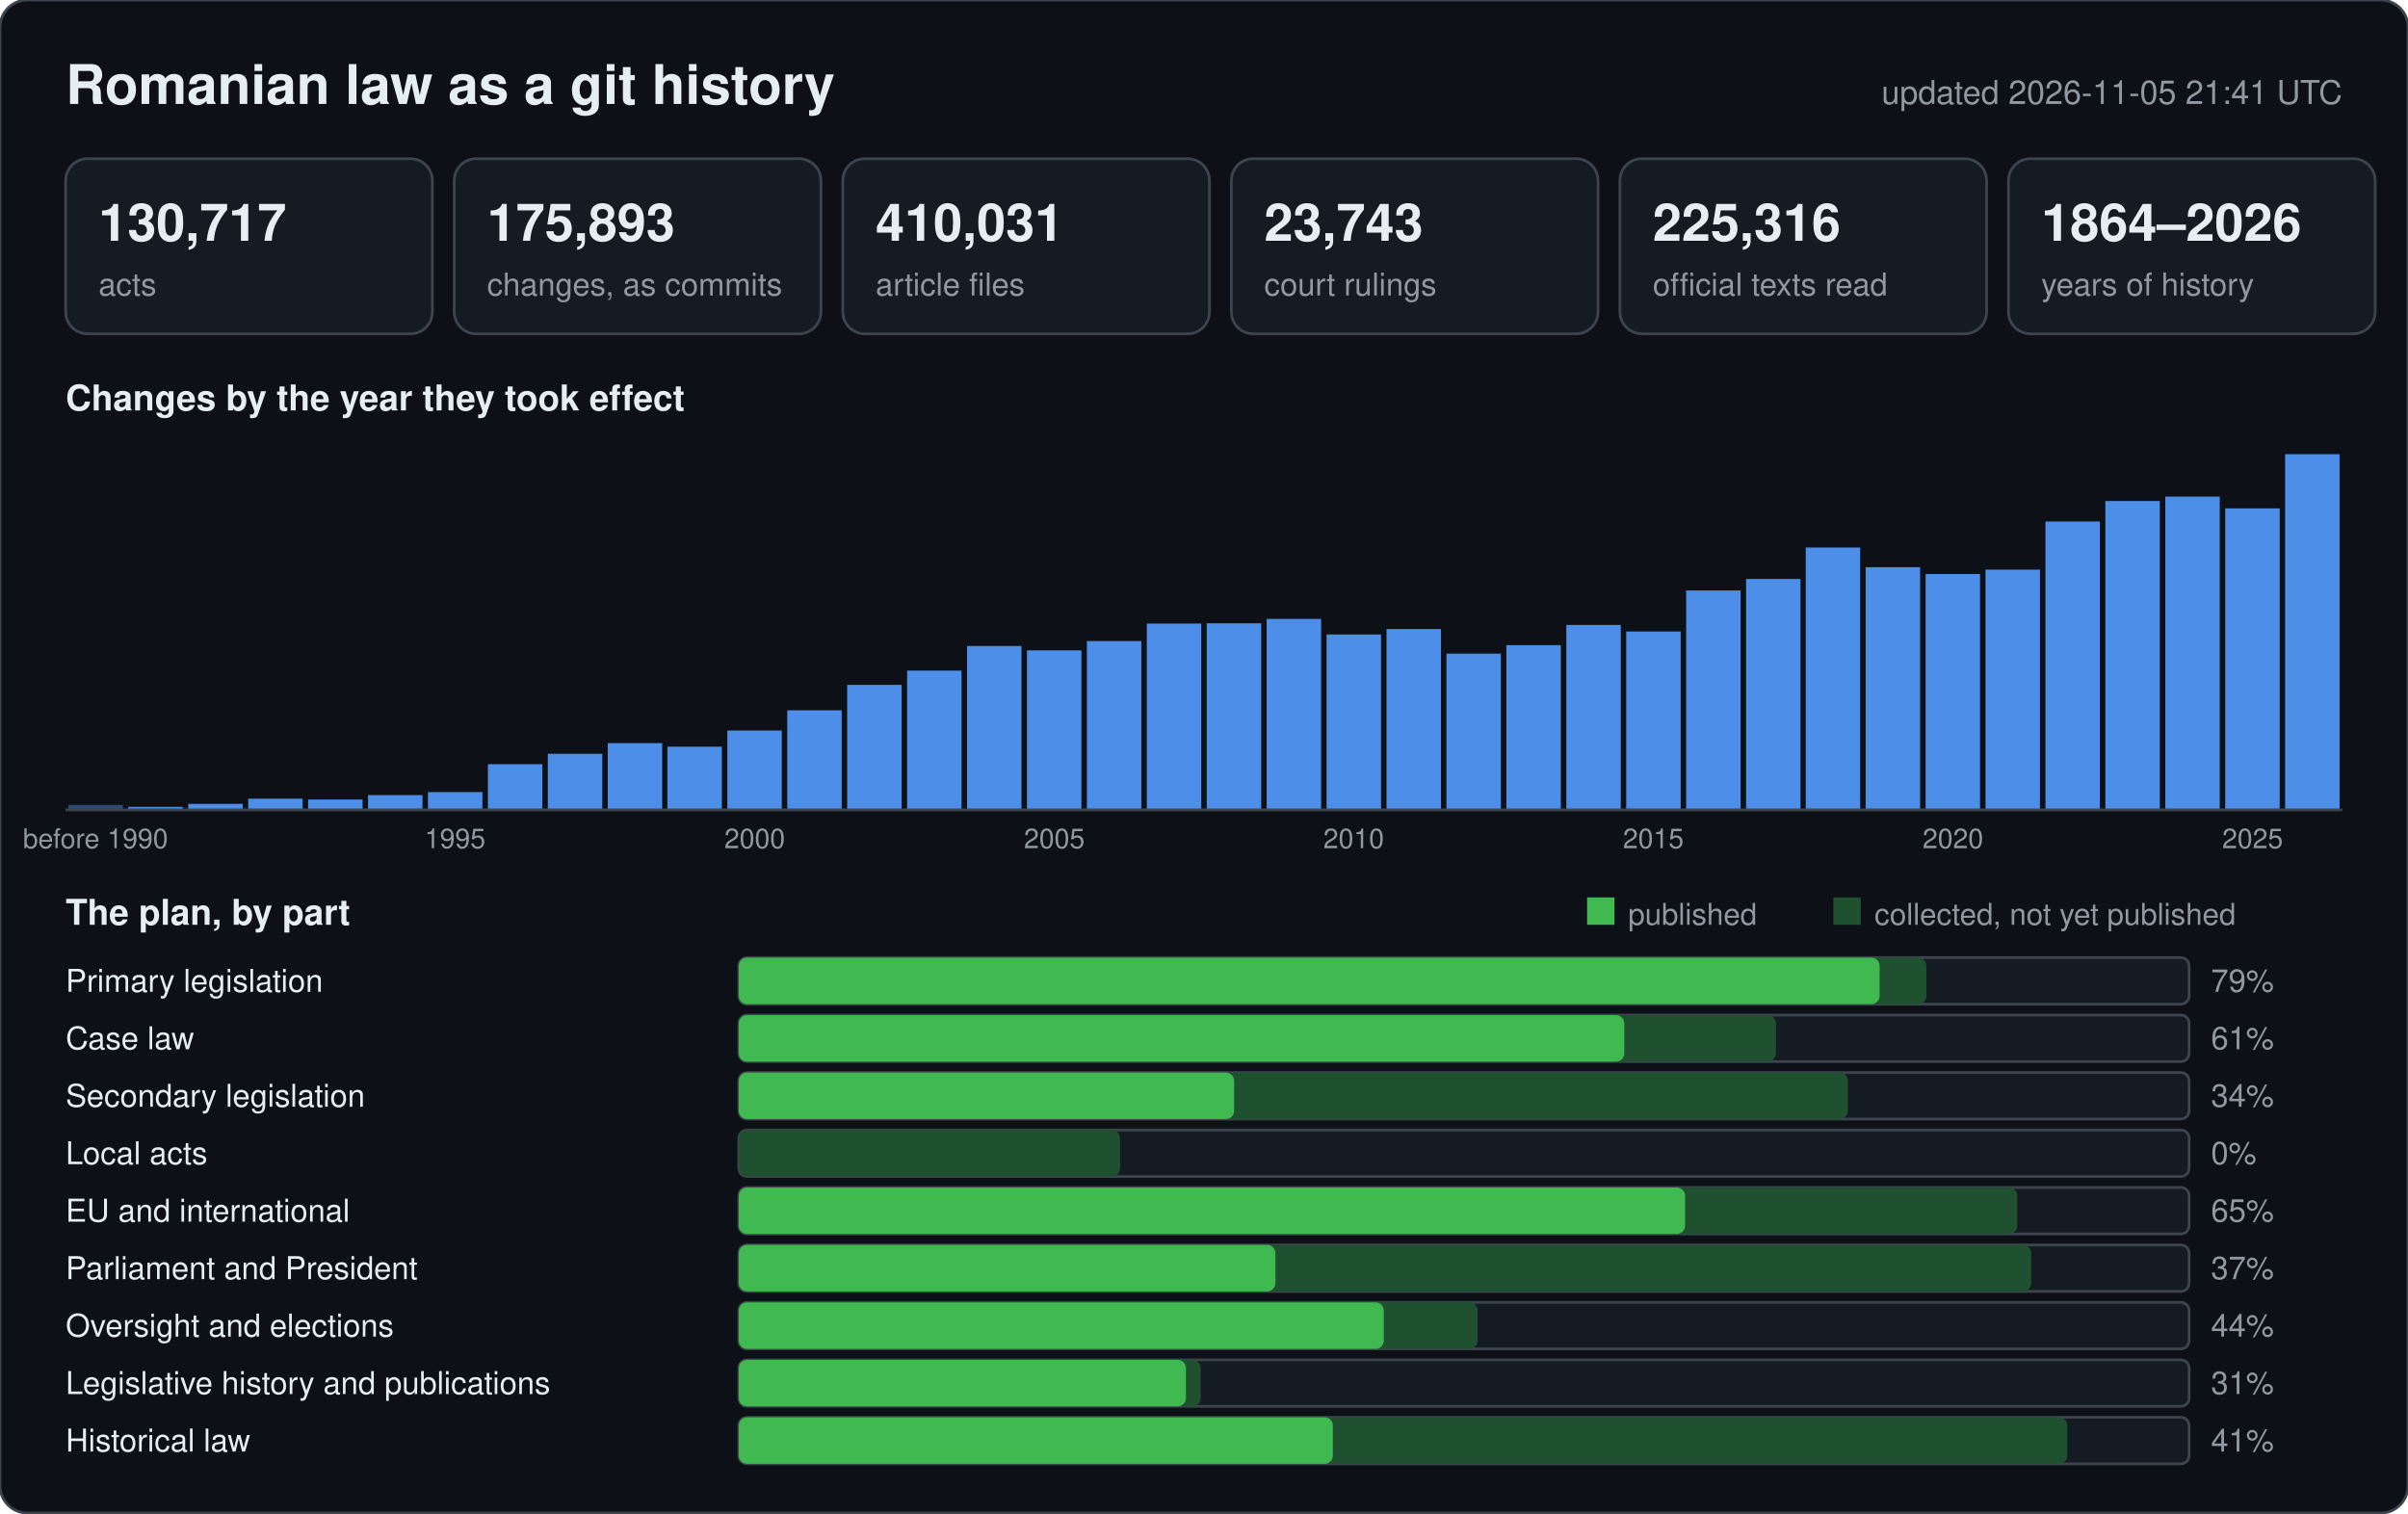
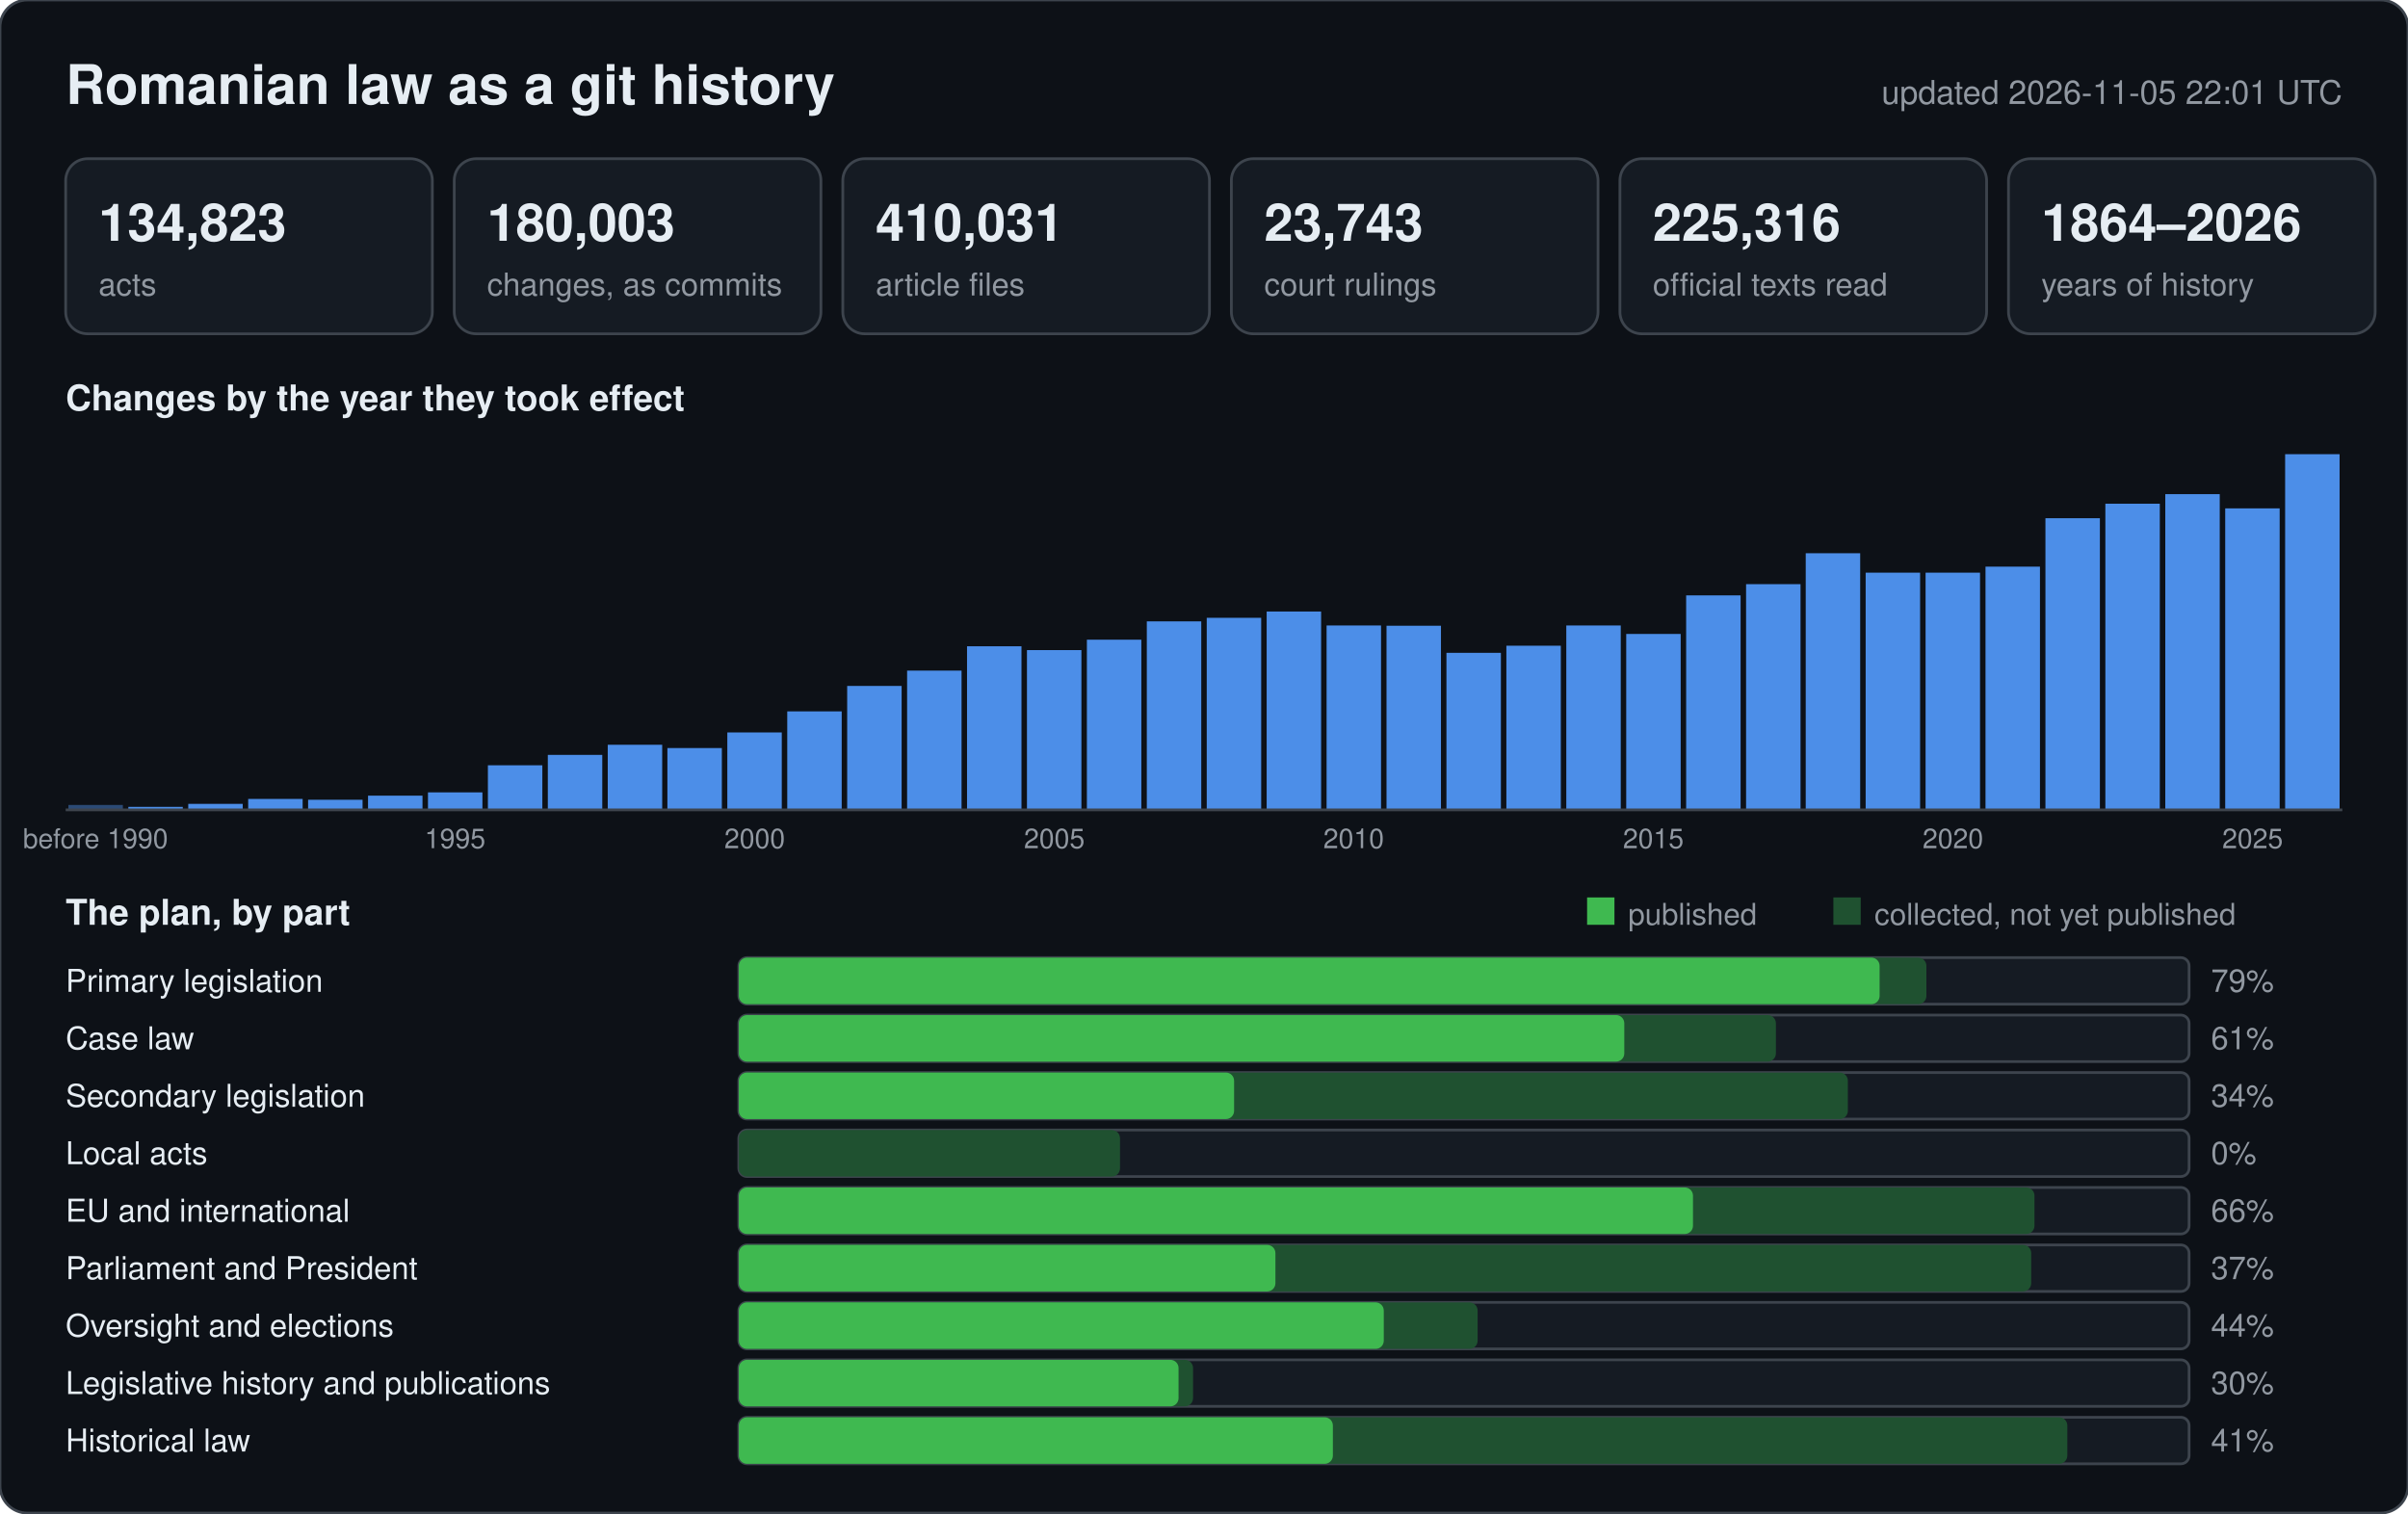
<svg xmlns="http://www.w3.org/2000/svg" width="880" height="553" viewBox="0 0 880 553" font-family="-apple-system,BlinkMacSystemFont,Segoe UI,Helvetica,Arial,sans-serif">
  <rect width="880" height="553" rx="10" fill="#0d1117" stroke="#3d444d" />
  <text x="24" y="38" font-size="20" font-weight="600" fill="#e6edf3">Romanian law as a git history</text>
-   <text x="856" y="38" font-size="12" text-anchor="end" fill="#9198a1">updated 2026-11-05 21:41 UTC</text>
+   <text x="856" y="38" font-size="12" text-anchor="end" fill="#9198a1">updated 2026-11-05 22:01 UTC</text>
  <rect x="24" y="58" width="134" height="64" rx="8" fill="#151b23" stroke="#3d444d" />
-   <text x="36" y="88" font-size="19" font-weight="600" fill="#e6edf3">130,717</text>
+   <text x="36" y="88" font-size="19" font-weight="600" fill="#e6edf3">134,823</text>
  <text x="36" y="108" font-size="11.5" fill="#9198a1">acts</text>
  <rect x="166" y="58" width="134" height="64" rx="8" fill="#151b23" stroke="#3d444d" />
-   <text x="178" y="88" font-size="19" font-weight="600" fill="#e6edf3">175,893</text>
+   <text x="178" y="88" font-size="19" font-weight="600" fill="#e6edf3">180,003</text>
  <text x="178" y="108" font-size="11.5" fill="#9198a1">changes, as commits</text>
  <rect x="308" y="58" width="134" height="64" rx="8" fill="#151b23" stroke="#3d444d" />
  <text x="320" y="88" font-size="19" font-weight="600" fill="#e6edf3">410,031</text>
  <text x="320" y="108" font-size="11.5" fill="#9198a1">article files</text>
  <rect x="450" y="58" width="134" height="64" rx="8" fill="#151b23" stroke="#3d444d" />
  <text x="462" y="88" font-size="19" font-weight="600" fill="#e6edf3">23,743</text>
  <text x="462" y="108" font-size="11.5" fill="#9198a1">court rulings</text>
  <rect x="592" y="58" width="134" height="64" rx="8" fill="#151b23" stroke="#3d444d" />
  <text x="604" y="88" font-size="19" font-weight="600" fill="#e6edf3">225,316</text>
  <text x="604" y="108" font-size="11.5" fill="#9198a1">official texts read</text>
  <rect x="734" y="58" width="134" height="64" rx="8" fill="#151b23" stroke="#3d444d" />
  <text x="746" y="88" font-size="19" font-weight="600" fill="#e6edf3">1864–2026</text>
  <text x="746" y="108" font-size="11.5" fill="#9198a1">years of history</text>
  <text x="24" y="150" font-size="13" font-weight="600" fill="#e6edf3">Changes by the year they took effect</text>
  <rect x="25.0" y="294.2" width="19.9" height="1.8" fill="#2b4a75" />
  <text x="34.9" y="310" font-size="10" text-anchor="middle" fill="#9198a1">before 1990</text>
  <rect x="46.9" y="294.9" width="19.9" height="1.1" fill="#4c8ee8" />
  <rect x="68.8" y="293.8" width="19.9" height="2.2" fill="#4c8ee8" />
-   <rect x="90.7" y="291.9" width="19.9" height="4.1" fill="#4c8ee8" />
-   <rect x="112.6" y="292.2" width="19.9" height="3.8" fill="#4c8ee8" />
-   <rect x="134.5" y="290.6" width="19.9" height="5.4" fill="#4c8ee8" />
-   <rect x="156.4" y="289.5" width="19.9" height="6.5" fill="#4c8ee8" />
+   <rect x="90.7" y="292.0" width="19.9" height="4.0" fill="#4c8ee8" />
+   <rect x="112.6" y="292.3" width="19.9" height="3.7" fill="#4c8ee8" />
+   <rect x="134.5" y="290.8" width="19.9" height="5.2" fill="#4c8ee8" />
+   <rect x="156.4" y="289.6" width="19.9" height="6.4" fill="#4c8ee8" />
  <text x="166.3" y="310" font-size="10" text-anchor="middle" fill="#9198a1">1995</text>
-   <rect x="178.3" y="279.3" width="19.9" height="16.7" fill="#4c8ee8" />
-   <rect x="200.2" y="275.5" width="19.9" height="20.5" fill="#4c8ee8" />
-   <rect x="222.1" y="271.6" width="19.9" height="24.4" fill="#4c8ee8" />
-   <rect x="243.9" y="272.9" width="19.9" height="23.1" fill="#4c8ee8" />
-   <rect x="265.8" y="267.0" width="19.9" height="29.0" fill="#4c8ee8" />
+   <rect x="178.3" y="279.7" width="19.9" height="16.3" fill="#4c8ee8" />
+   <rect x="200.2" y="275.9" width="19.9" height="20.1" fill="#4c8ee8" />
+   <rect x="222.1" y="272.2" width="19.9" height="23.8" fill="#4c8ee8" />
+   <rect x="243.9" y="273.4" width="19.9" height="22.6" fill="#4c8ee8" />
+   <rect x="265.8" y="267.7" width="19.9" height="28.3" fill="#4c8ee8" />
  <text x="275.8" y="310" font-size="10" text-anchor="middle" fill="#9198a1">2000</text>
-   <rect x="287.7" y="259.6" width="19.9" height="36.4" fill="#4c8ee8" />
-   <rect x="309.6" y="250.3" width="19.9" height="45.7" fill="#4c8ee8" />
+   <rect x="287.7" y="260.0" width="19.9" height="36.0" fill="#4c8ee8" />
+   <rect x="309.6" y="250.7" width="19.9" height="45.3" fill="#4c8ee8" />
  <rect x="331.5" y="245.1" width="19.9" height="50.9" fill="#4c8ee8" />
-   <rect x="353.4" y="236.1" width="19.9" height="59.9" fill="#4c8ee8" />
-   <rect x="375.3" y="237.7" width="19.9" height="58.3" fill="#4c8ee8" />
+   <rect x="353.4" y="236.2" width="19.9" height="59.8" fill="#4c8ee8" />
+   <rect x="375.3" y="237.6" width="19.9" height="58.4" fill="#4c8ee8" />
  <text x="385.3" y="310" font-size="10" text-anchor="middle" fill="#9198a1">2005</text>
-   <rect x="397.2" y="234.3" width="19.9" height="61.7" fill="#4c8ee8" />
-   <rect x="419.1" y="227.9" width="19.9" height="68.1" fill="#4c8ee8" />
-   <rect x="441.0" y="227.8" width="19.9" height="68.2" fill="#4c8ee8" />
-   <rect x="462.9" y="226.2" width="19.9" height="69.8" fill="#4c8ee8" />
-   <rect x="484.8" y="231.9" width="19.9" height="64.1" fill="#4c8ee8" />
+   <rect x="397.2" y="233.8" width="19.9" height="62.2" fill="#4c8ee8" />
+   <rect x="419.1" y="227.1" width="19.9" height="68.9" fill="#4c8ee8" />
+   <rect x="441.0" y="225.8" width="19.9" height="70.2" fill="#4c8ee8" />
+   <rect x="462.9" y="223.5" width="19.9" height="72.5" fill="#4c8ee8" />
+   <rect x="484.8" y="228.6" width="19.9" height="67.4" fill="#4c8ee8" />
  <text x="494.7" y="310" font-size="10" text-anchor="middle" fill="#9198a1">2010</text>
-   <rect x="506.7" y="229.9" width="19.9" height="66.1" fill="#4c8ee8" />
-   <rect x="528.6" y="238.9" width="19.9" height="57.1" fill="#4c8ee8" />
-   <rect x="550.5" y="235.8" width="19.9" height="60.2" fill="#4c8ee8" />
-   <rect x="572.4" y="228.4" width="19.9" height="67.6" fill="#4c8ee8" />
-   <rect x="594.3" y="230.8" width="19.9" height="65.2" fill="#4c8ee8" />
+   <rect x="506.7" y="228.7" width="19.9" height="67.3" fill="#4c8ee8" />
+   <rect x="528.6" y="238.6" width="19.9" height="57.4" fill="#4c8ee8" />
+   <rect x="550.5" y="236.0" width="19.9" height="60.0" fill="#4c8ee8" />
+   <rect x="572.4" y="228.6" width="19.9" height="67.4" fill="#4c8ee8" />
+   <rect x="594.3" y="231.7" width="19.9" height="64.3" fill="#4c8ee8" />
  <text x="604.2" y="310" font-size="10" text-anchor="middle" fill="#9198a1">2015</text>
-   <rect x="616.2" y="215.8" width="19.9" height="80.2" fill="#4c8ee8" />
-   <rect x="638.1" y="211.6" width="19.9" height="84.4" fill="#4c8ee8" />
-   <rect x="659.9" y="200.1" width="19.9" height="95.9" fill="#4c8ee8" />
-   <rect x="681.8" y="207.3" width="19.9" height="88.7" fill="#4c8ee8" />
-   <rect x="703.7" y="209.8" width="19.9" height="86.2" fill="#4c8ee8" />
+   <rect x="616.2" y="217.6" width="19.9" height="78.4" fill="#4c8ee8" />
+   <rect x="638.1" y="213.5" width="19.9" height="82.5" fill="#4c8ee8" />
+   <rect x="659.9" y="202.2" width="19.9" height="93.8" fill="#4c8ee8" />
+   <rect x="681.8" y="209.3" width="19.9" height="86.7" fill="#4c8ee8" />
+   <rect x="703.7" y="209.3" width="19.9" height="86.7" fill="#4c8ee8" />
  <text x="713.7" y="310" font-size="10" text-anchor="middle" fill="#9198a1">2020</text>
-   <rect x="725.6" y="208.2" width="19.9" height="87.8" fill="#4c8ee8" />
-   <rect x="747.5" y="190.6" width="19.9" height="105.4" fill="#4c8ee8" />
-   <rect x="769.4" y="183.1" width="19.9" height="112.9" fill="#4c8ee8" />
-   <rect x="791.3" y="181.5" width="19.9" height="114.5" fill="#4c8ee8" />
+   <rect x="725.6" y="207.1" width="19.9" height="88.9" fill="#4c8ee8" />
+   <rect x="747.5" y="189.4" width="19.9" height="106.6" fill="#4c8ee8" />
+   <rect x="769.4" y="184.1" width="19.9" height="111.9" fill="#4c8ee8" />
+   <rect x="791.3" y="180.6" width="19.9" height="115.4" fill="#4c8ee8" />
  <rect x="813.2" y="185.8" width="19.9" height="110.2" fill="#4c8ee8" />
  <text x="823.2" y="310" font-size="10" text-anchor="middle" fill="#9198a1">2025</text>
  <rect x="835.1" y="166.0" width="19.9" height="130.0" fill="#4c8ee8" />
  <line x1="24" y1="296" x2="856" y2="296" stroke="#3d444d" />
  <text x="24" y="338" font-size="13" font-weight="600" fill="#e6edf3">The plan, by part</text>
  <rect x="580" y="328" width="10" height="10" fill="#3fb950" />
  <text x="595" y="338" font-size="11" fill="#9198a1">published</text>
  <rect x="670" y="328" width="10" height="10" fill="#1f5130" />
  <text x="685" y="338" font-size="11" fill="#9198a1">collected, not yet published</text>
  <text x="24" y="362.5" font-size="11.5" fill="#e6edf3">Primary legislation</text>
  <rect x="270" y="350" width="530" height="17" rx="3" fill="#151b23" stroke="#3d444d" />
  <rect x="270" y="350" width="434.0" height="17" rx="3" fill="#1f5130" />
  <rect x="270" y="350" width="416.9" height="17" rx="3" fill="#3fb950" />
  <text x="808" y="362.5" font-size="11.5" fill="#9198a1">79%</text>
  <text x="24" y="383.5" font-size="11.5" fill="#e6edf3">Case law</text>
  <rect x="270" y="371" width="530" height="17" rx="3" fill="#151b23" stroke="#3d444d" />
  <rect x="270" y="371" width="379.0" height="17" rx="3" fill="#1f5130" />
  <rect x="270" y="371" width="323.6" height="17" rx="3" fill="#3fb950" />
  <text x="808" y="383.5" font-size="11.5" fill="#9198a1">61%</text>
  <text x="24" y="404.5" font-size="11.5" fill="#e6edf3">Secondary legislation</text>
  <rect x="270" y="392" width="530" height="17" rx="3" fill="#151b23" stroke="#3d444d" />
  <rect x="270" y="392" width="405.3" height="17" rx="3" fill="#1f5130" />
  <rect x="270" y="392" width="181.0" height="17" rx="3" fill="#3fb950" />
  <text x="808" y="404.5" font-size="11.5" fill="#9198a1">34%</text>
  <text x="24" y="425.5" font-size="11.5" fill="#e6edf3">Local acts</text>
  <rect x="270" y="413" width="530" height="17" rx="3" fill="#151b23" stroke="#3d444d" />
  <rect x="270" y="413" width="139.3" height="17" rx="3" fill="#1f5130" />
  <rect x="270" y="413" width="0.0" height="17" rx="3" fill="#3fb950" />
  <text x="808" y="425.5" font-size="11.5" fill="#9198a1">0%</text>
  <text x="24" y="446.5" font-size="11.5" fill="#e6edf3">EU and international</text>
  <rect x="270" y="434" width="530" height="17" rx="3" fill="#151b23" stroke="#3d444d" />
-   <rect x="270" y="434" width="467.2" height="17" rx="3" fill="#1f5130" />
-   <rect x="270" y="434" width="345.8" height="17" rx="3" fill="#3fb950" />
-   <text x="808" y="446.5" font-size="11.5" fill="#9198a1">65%</text>
+   <rect x="270" y="434" width="473.5" height="17" rx="3" fill="#1f5130" />
+   <rect x="270" y="434" width="348.7" height="17" rx="3" fill="#3fb950" />
+   <text x="808" y="446.5" font-size="11.5" fill="#9198a1">66%</text>
  <text x="24" y="467.5" font-size="11.5" fill="#e6edf3">Parliament and President</text>
  <rect x="270" y="455" width="530" height="17" rx="3" fill="#151b23" stroke="#3d444d" />
  <rect x="270" y="455" width="472.3" height="17" rx="3" fill="#1f5130" />
  <rect x="270" y="455" width="196.1" height="17" rx="3" fill="#3fb950" />
  <text x="808" y="467.5" font-size="11.5" fill="#9198a1">37%</text>
  <text x="24" y="488.5" font-size="11.5" fill="#e6edf3">Oversight and elections</text>
  <rect x="270" y="476" width="530" height="17" rx="3" fill="#151b23" stroke="#3d444d" />
  <rect x="270" y="476" width="270.0" height="17" rx="3" fill="#1f5130" />
  <rect x="270" y="476" width="235.7" height="17" rx="3" fill="#3fb950" />
  <text x="808" y="488.5" font-size="11.5" fill="#9198a1">44%</text>
  <text x="24" y="509.5" font-size="11.5" fill="#e6edf3">Legislative history and publications</text>
  <rect x="270" y="497" width="530" height="17" rx="3" fill="#151b23" stroke="#3d444d" />
-   <rect x="270" y="497" width="168.8" height="17" rx="3" fill="#1f5130" />
-   <rect x="270" y="497" width="163.4" height="17" rx="3" fill="#3fb950" />
-   <text x="808" y="509.5" font-size="11.5" fill="#9198a1">31%</text>
+   <rect x="270" y="497" width="166.0" height="17" rx="3" fill="#1f5130" />
+   <rect x="270" y="497" width="160.7" height="17" rx="3" fill="#3fb950" />
+   <text x="808" y="509.5" font-size="11.5" fill="#9198a1">30%</text>
  <text x="24" y="530.5" font-size="11.5" fill="#e6edf3">Historical law</text>
  <rect x="270" y="518" width="530" height="17" rx="3" fill="#151b23" stroke="#3d444d" />
  <rect x="270" y="518" width="485.5" height="17" rx="3" fill="#1f5130" />
  <rect x="270" y="518" width="217.1" height="17" rx="3" fill="#3fb950" />
  <text x="808" y="530.5" font-size="11.5" fill="#9198a1">41%</text>
</svg>
